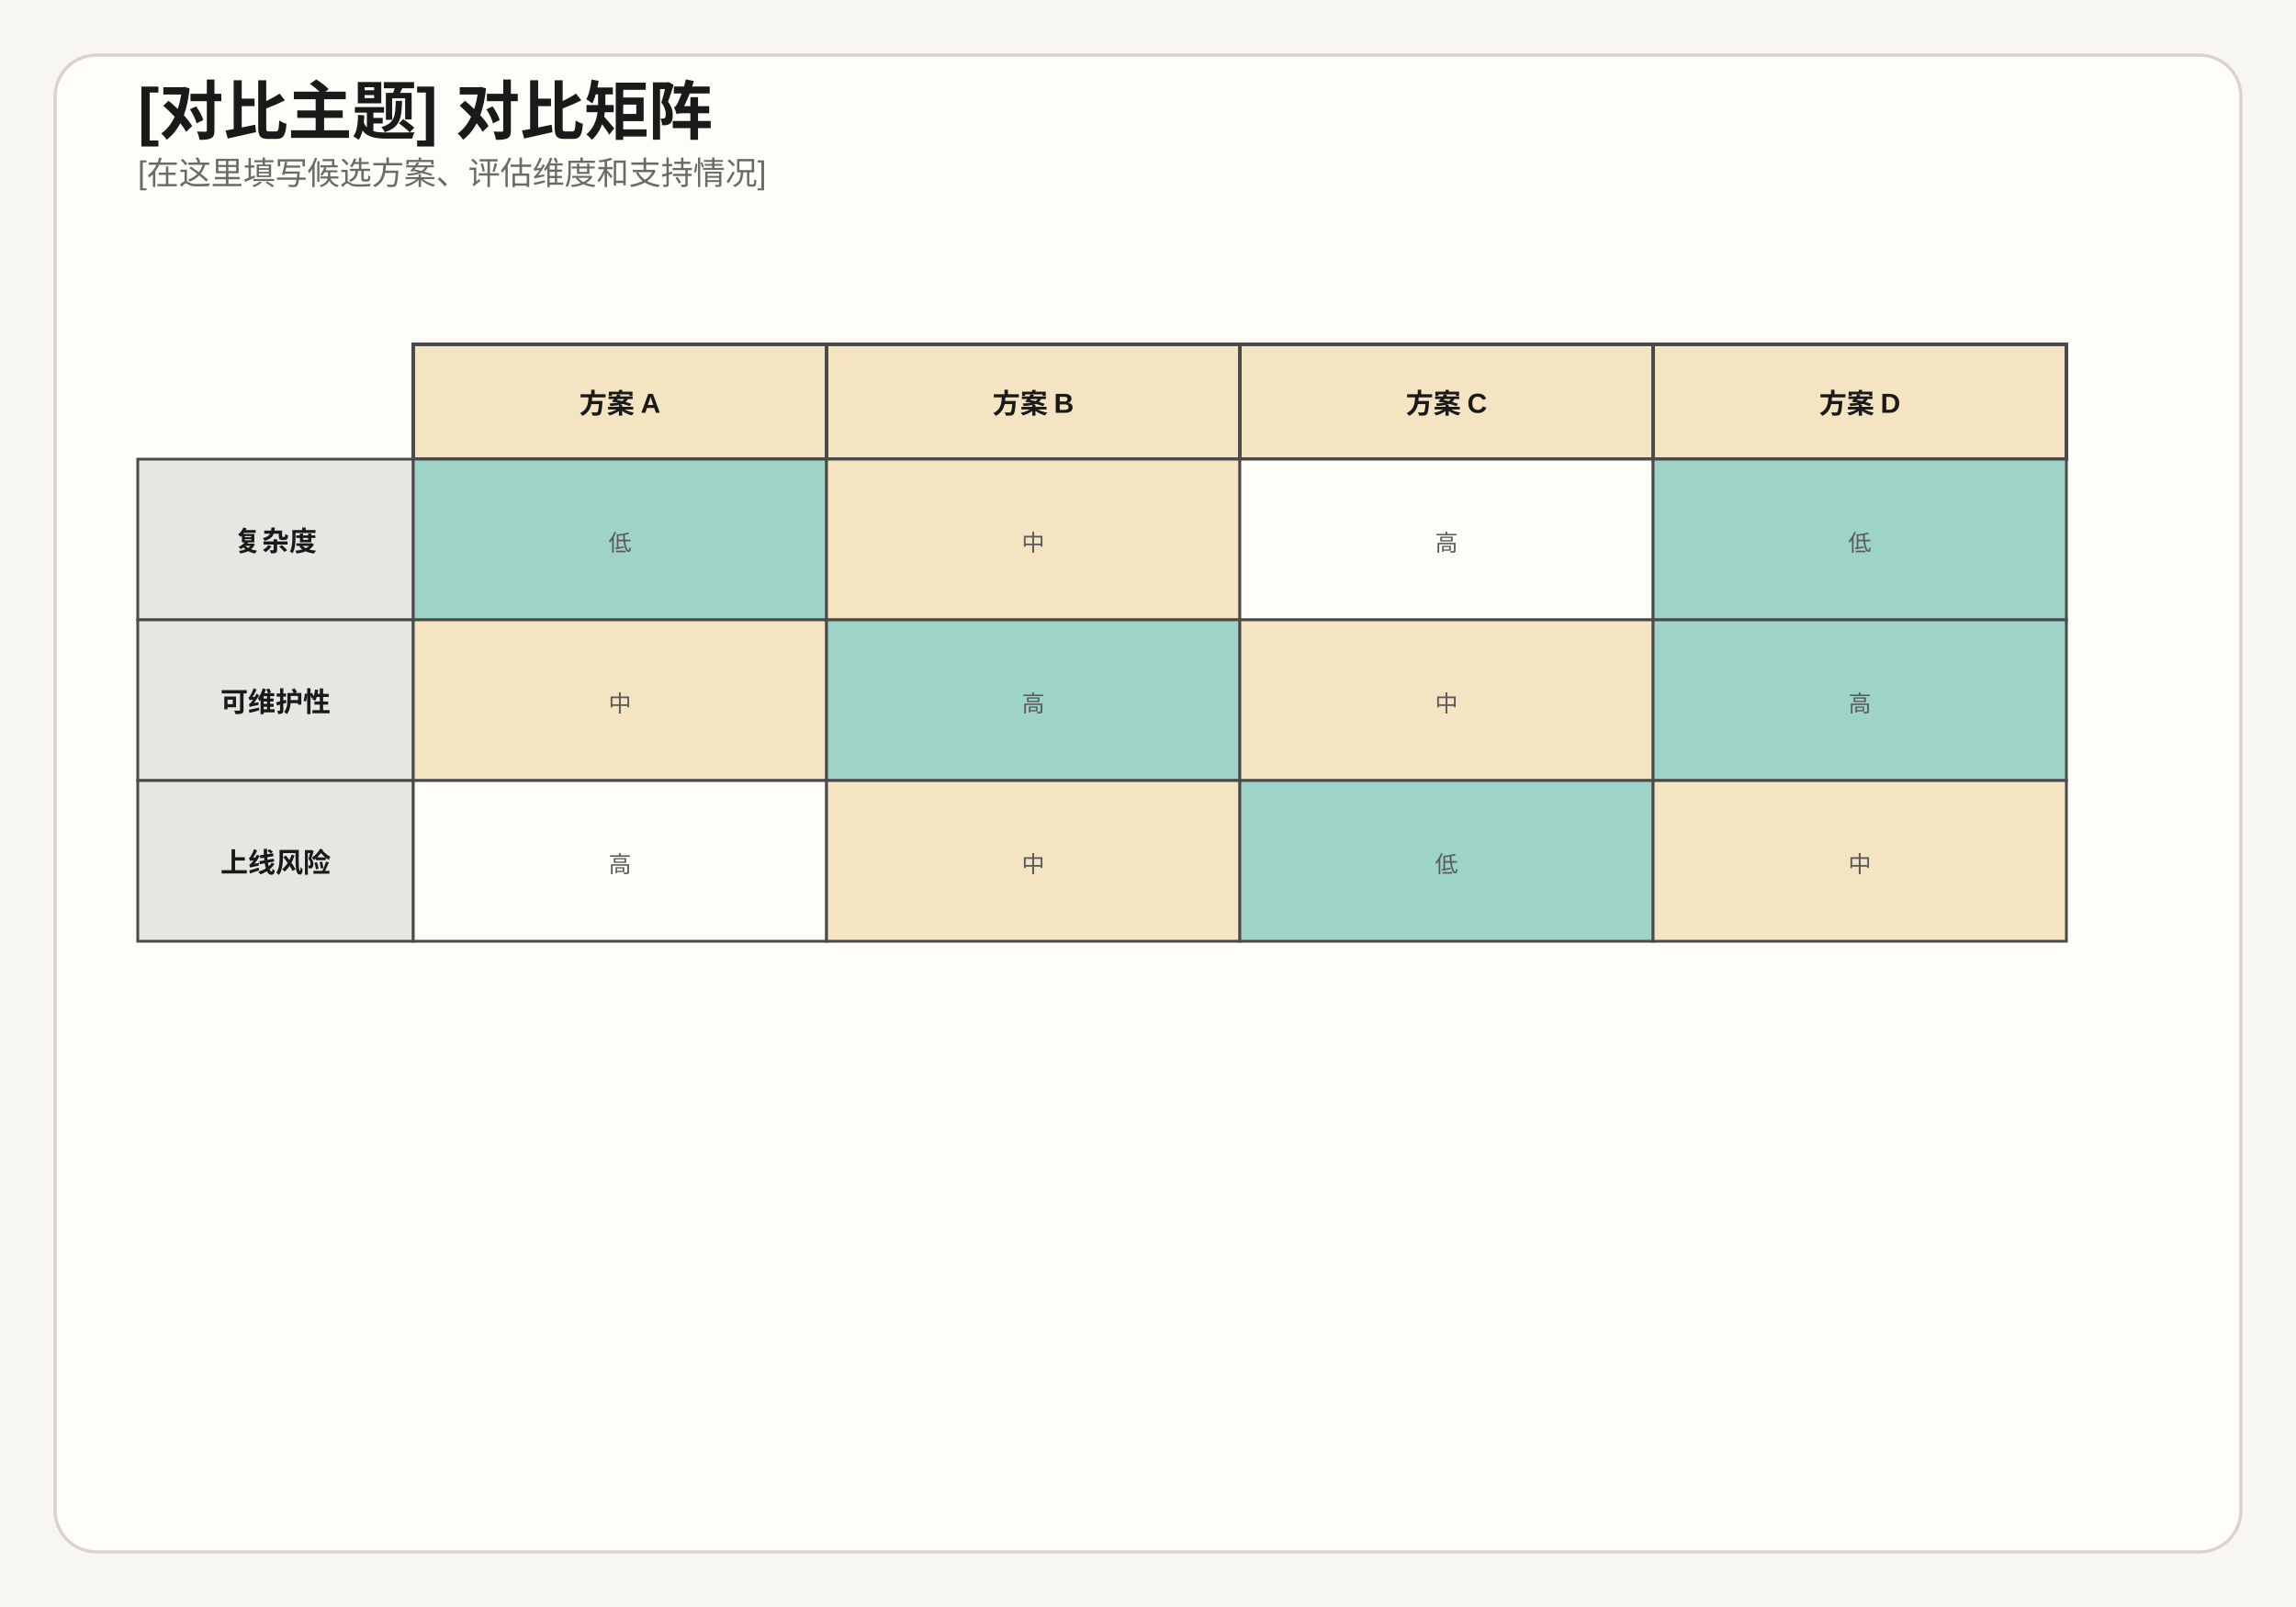
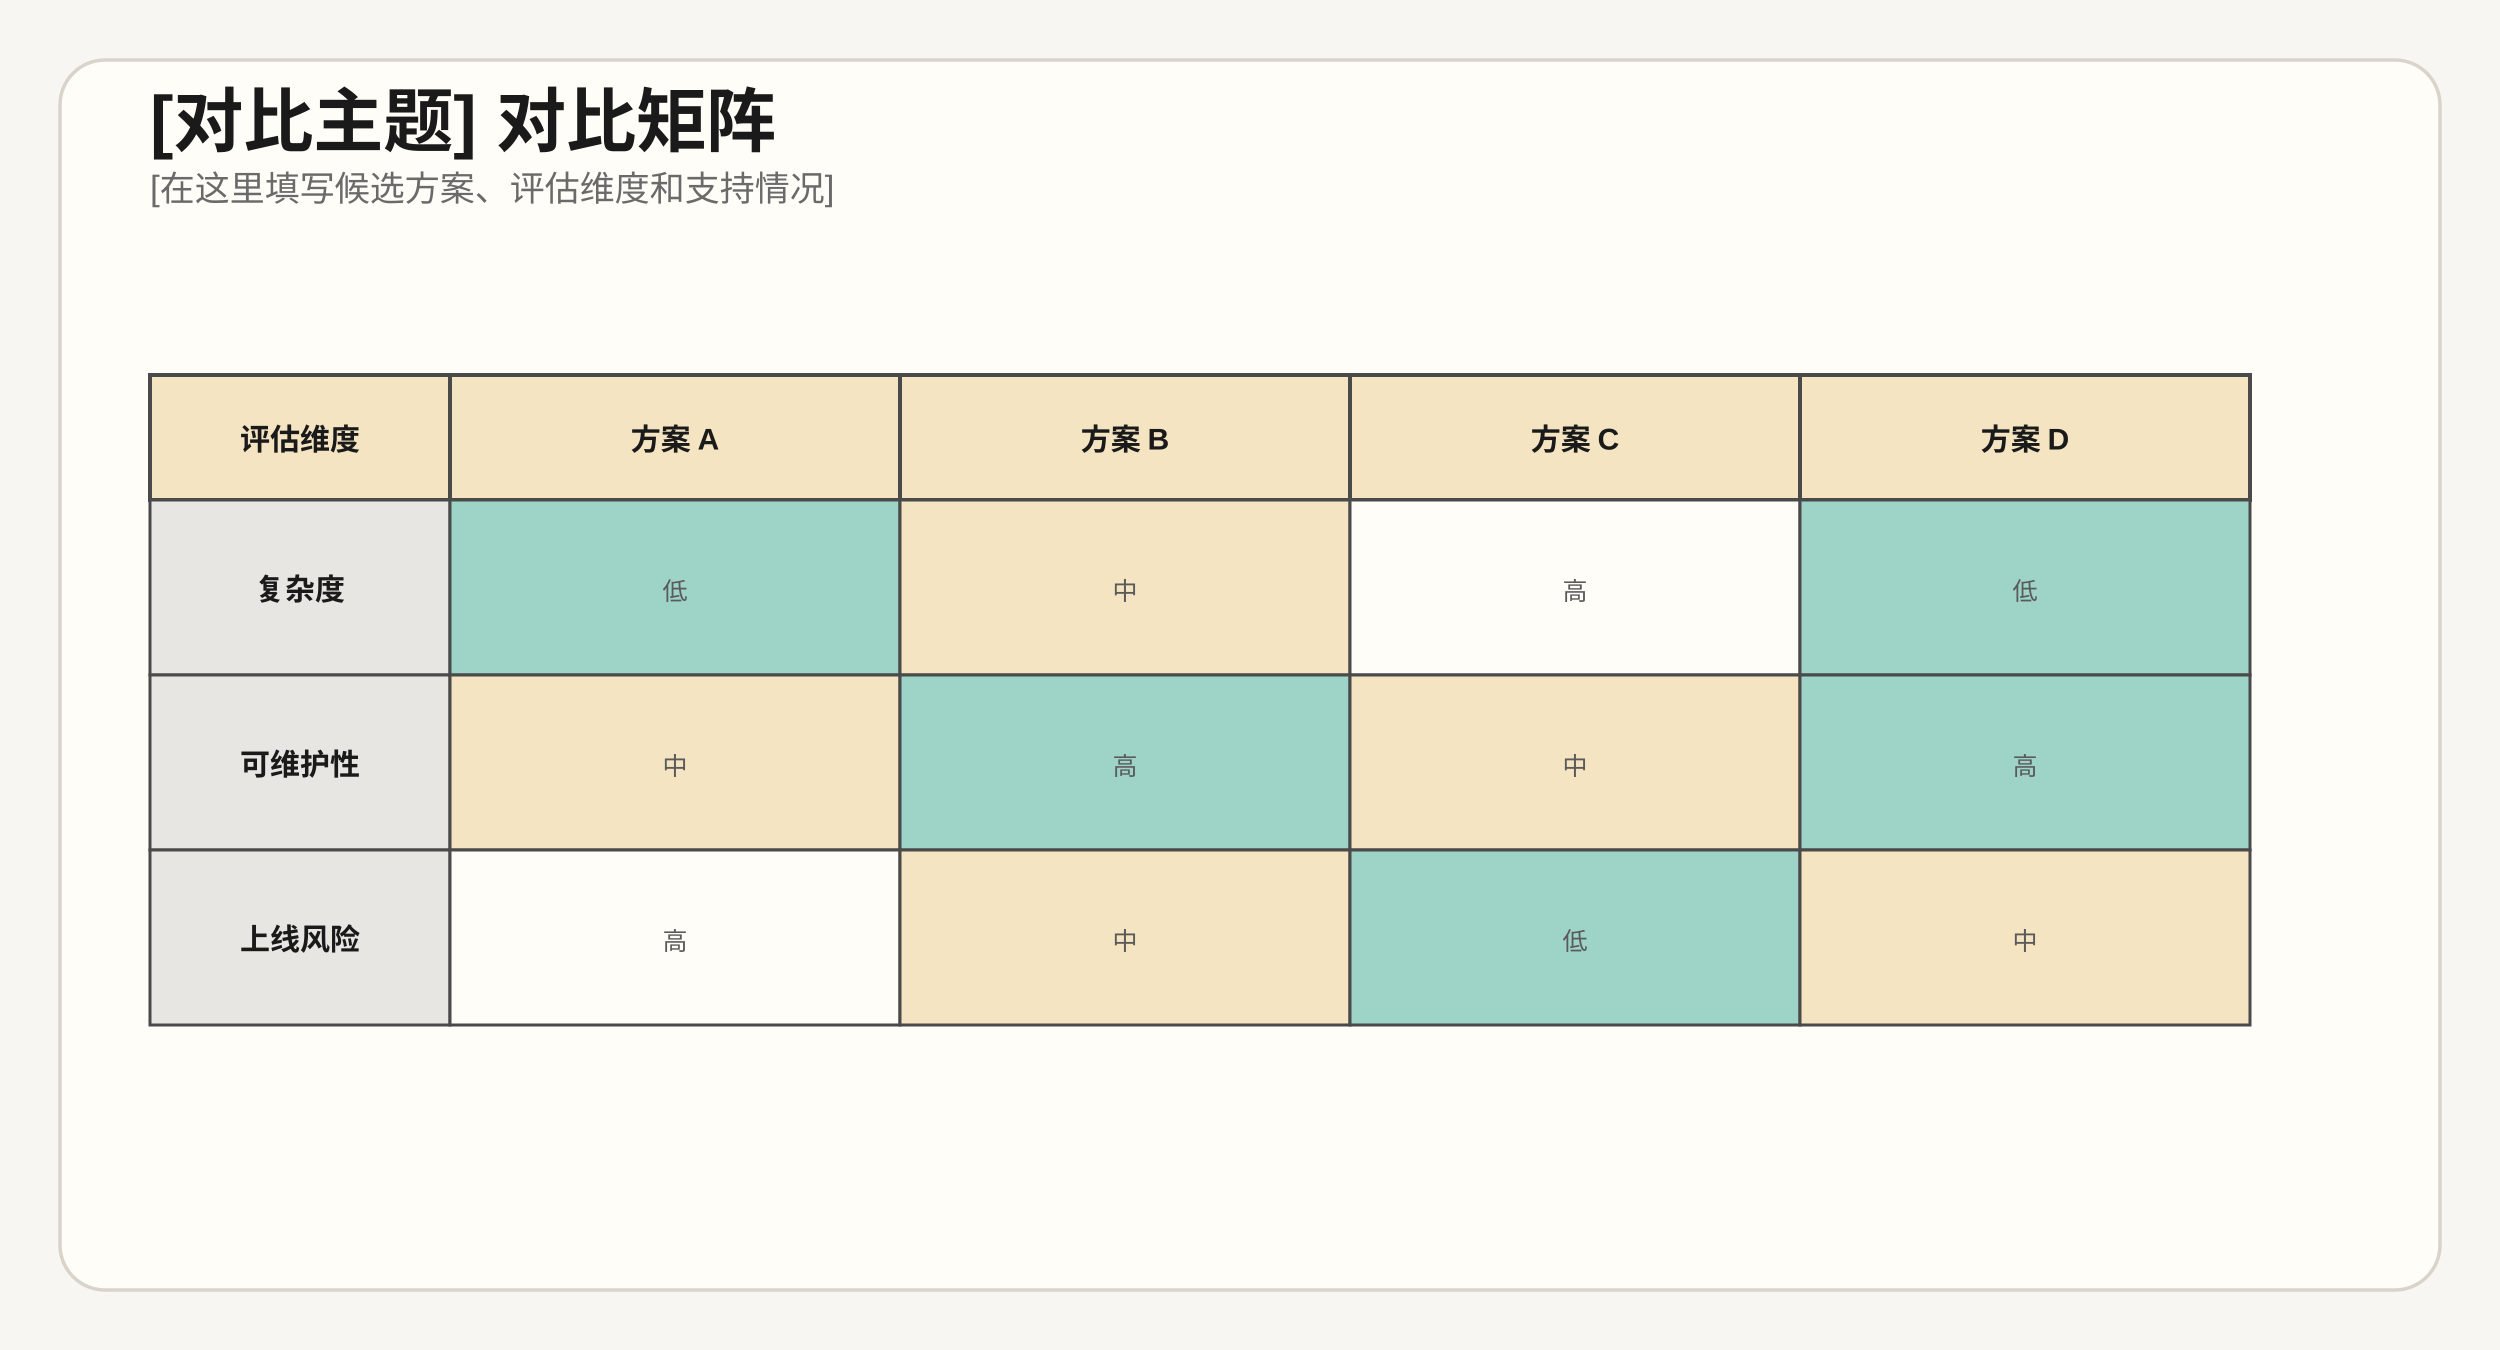
- <svg xmlns="http://www.w3.org/2000/svg" viewBox="0 0 1000 700" width="1000" height="700">
+ <svg xmlns="http://www.w3.org/2000/svg" viewBox="0 0 1000 540" width="1000" height="540">
  <style>
    text { font-family: -apple-system, BlinkMacSystemFont, "Segoe UI", Arial, "PingFang SC", "Microsoft YaHei", sans-serif; }
    .title { font-size: 28px; font-weight: 700; fill: #1a1a1a; }
    .subtitle { font-size: 14px; fill: #6a6a6a; }
    .header { fill: #f4e4c1; stroke: #4a4a4a; stroke-width: 1.6; }
    .rowhead { fill: #e8e6e3; stroke: #4a4a4a; stroke-width: 1.2; }
    .yes { fill: #9dd4c7; stroke: #4a4a4a; stroke-width: 1.2; }
    .partial { fill: #f4e4c1; stroke: #4a4a4a; stroke-width: 1.2; }
    .no { fill: #fffdf8; stroke: #4a4a4a; stroke-width: 1.2; }
    .cell { stroke: #4a4a4a; stroke-width: 1.2; }
    .node-title { font-size: 12px; font-weight: 700; fill: #1a1a1a; }
    .label { font-size: 10px; fill: #5a5a5a; }
  </style>
-   <rect width="1000" height="700" fill="#f8f6f3" />
-   <rect x="24" y="24" width="952" height="652" rx="18" fill="#fffdf8" stroke="#d9d3ca" stroke-width="1.4" />
+   <rect width="1000" height="540" fill="#f8f6f3" />
+   <rect x="24" y="24" width="952" height="492" rx="18" fill="#fffdf8" stroke="#d9d3ca" stroke-width="1.4" />
  <text x="60" y="58" class="title">[对比主题] 对比矩阵</text>
  <text x="60" y="80" class="subtitle">[在这里填写候选方案、评估维度和支持情况]</text>
+   <rect x="60" y="150" width="120" height="50" class="header" />
  <rect x="180" y="150" width="180" height="50" class="header" />
  <rect x="360" y="150" width="180" height="50" class="header" />
  <rect x="540" y="150" width="180" height="50" class="header" />
  <rect x="720" y="150" width="180" height="50" class="header" />
+   <text x="120" y="180" class="node-title" text-anchor="middle">评估维度</text>
  <text x="270" y="180" class="node-title" text-anchor="middle">方案 A</text>
  <text x="450" y="180" class="node-title" text-anchor="middle">方案 B</text>
  <text x="630" y="180" class="node-title" text-anchor="middle">方案 C</text>
  <text x="810" y="180" class="node-title" text-anchor="middle">方案 D</text>
  <rect x="60" y="200" width="120" height="70" class="rowhead" />
  <rect x="60" y="270" width="120" height="70" class="rowhead" />
  <rect x="60" y="340" width="120" height="70" class="rowhead" />
  <text x="120" y="240" class="node-title" text-anchor="middle">复杂度</text>
  <text x="120" y="310" class="node-title" text-anchor="middle">可维护性</text>
  <text x="120" y="380" class="node-title" text-anchor="middle">上线风险</text>
  <rect x="180" y="200" width="180" height="70" class="yes" />
  <rect x="360" y="200" width="180" height="70" class="partial" />
  <rect x="540" y="200" width="180" height="70" class="no" />
  <rect x="720" y="200" width="180" height="70" class="yes" />
  <rect x="180" y="270" width="180" height="70" class="partial" />
  <rect x="360" y="270" width="180" height="70" class="yes" />
  <rect x="540" y="270" width="180" height="70" class="partial" />
  <rect x="720" y="270" width="180" height="70" class="yes" />
  <rect x="180" y="340" width="180" height="70" class="no" />
  <rect x="360" y="340" width="180" height="70" class="partial" />
  <rect x="540" y="340" width="180" height="70" class="yes" />
  <rect x="720" y="340" width="180" height="70" class="partial" />
  <text x="270" y="240" class="label" text-anchor="middle">低</text>
  <text x="450" y="240" class="label" text-anchor="middle">中</text>
  <text x="630" y="240" class="label" text-anchor="middle">高</text>
  <text x="810" y="240" class="label" text-anchor="middle">低</text>
  <text x="270" y="310" class="label" text-anchor="middle">中</text>
  <text x="450" y="310" class="label" text-anchor="middle">高</text>
  <text x="630" y="310" class="label" text-anchor="middle">中</text>
  <text x="810" y="310" class="label" text-anchor="middle">高</text>
  <text x="270" y="380" class="label" text-anchor="middle">高</text>
  <text x="450" y="380" class="label" text-anchor="middle">中</text>
  <text x="630" y="380" class="label" text-anchor="middle">低</text>
  <text x="810" y="380" class="label" text-anchor="middle">中</text>
</svg>
